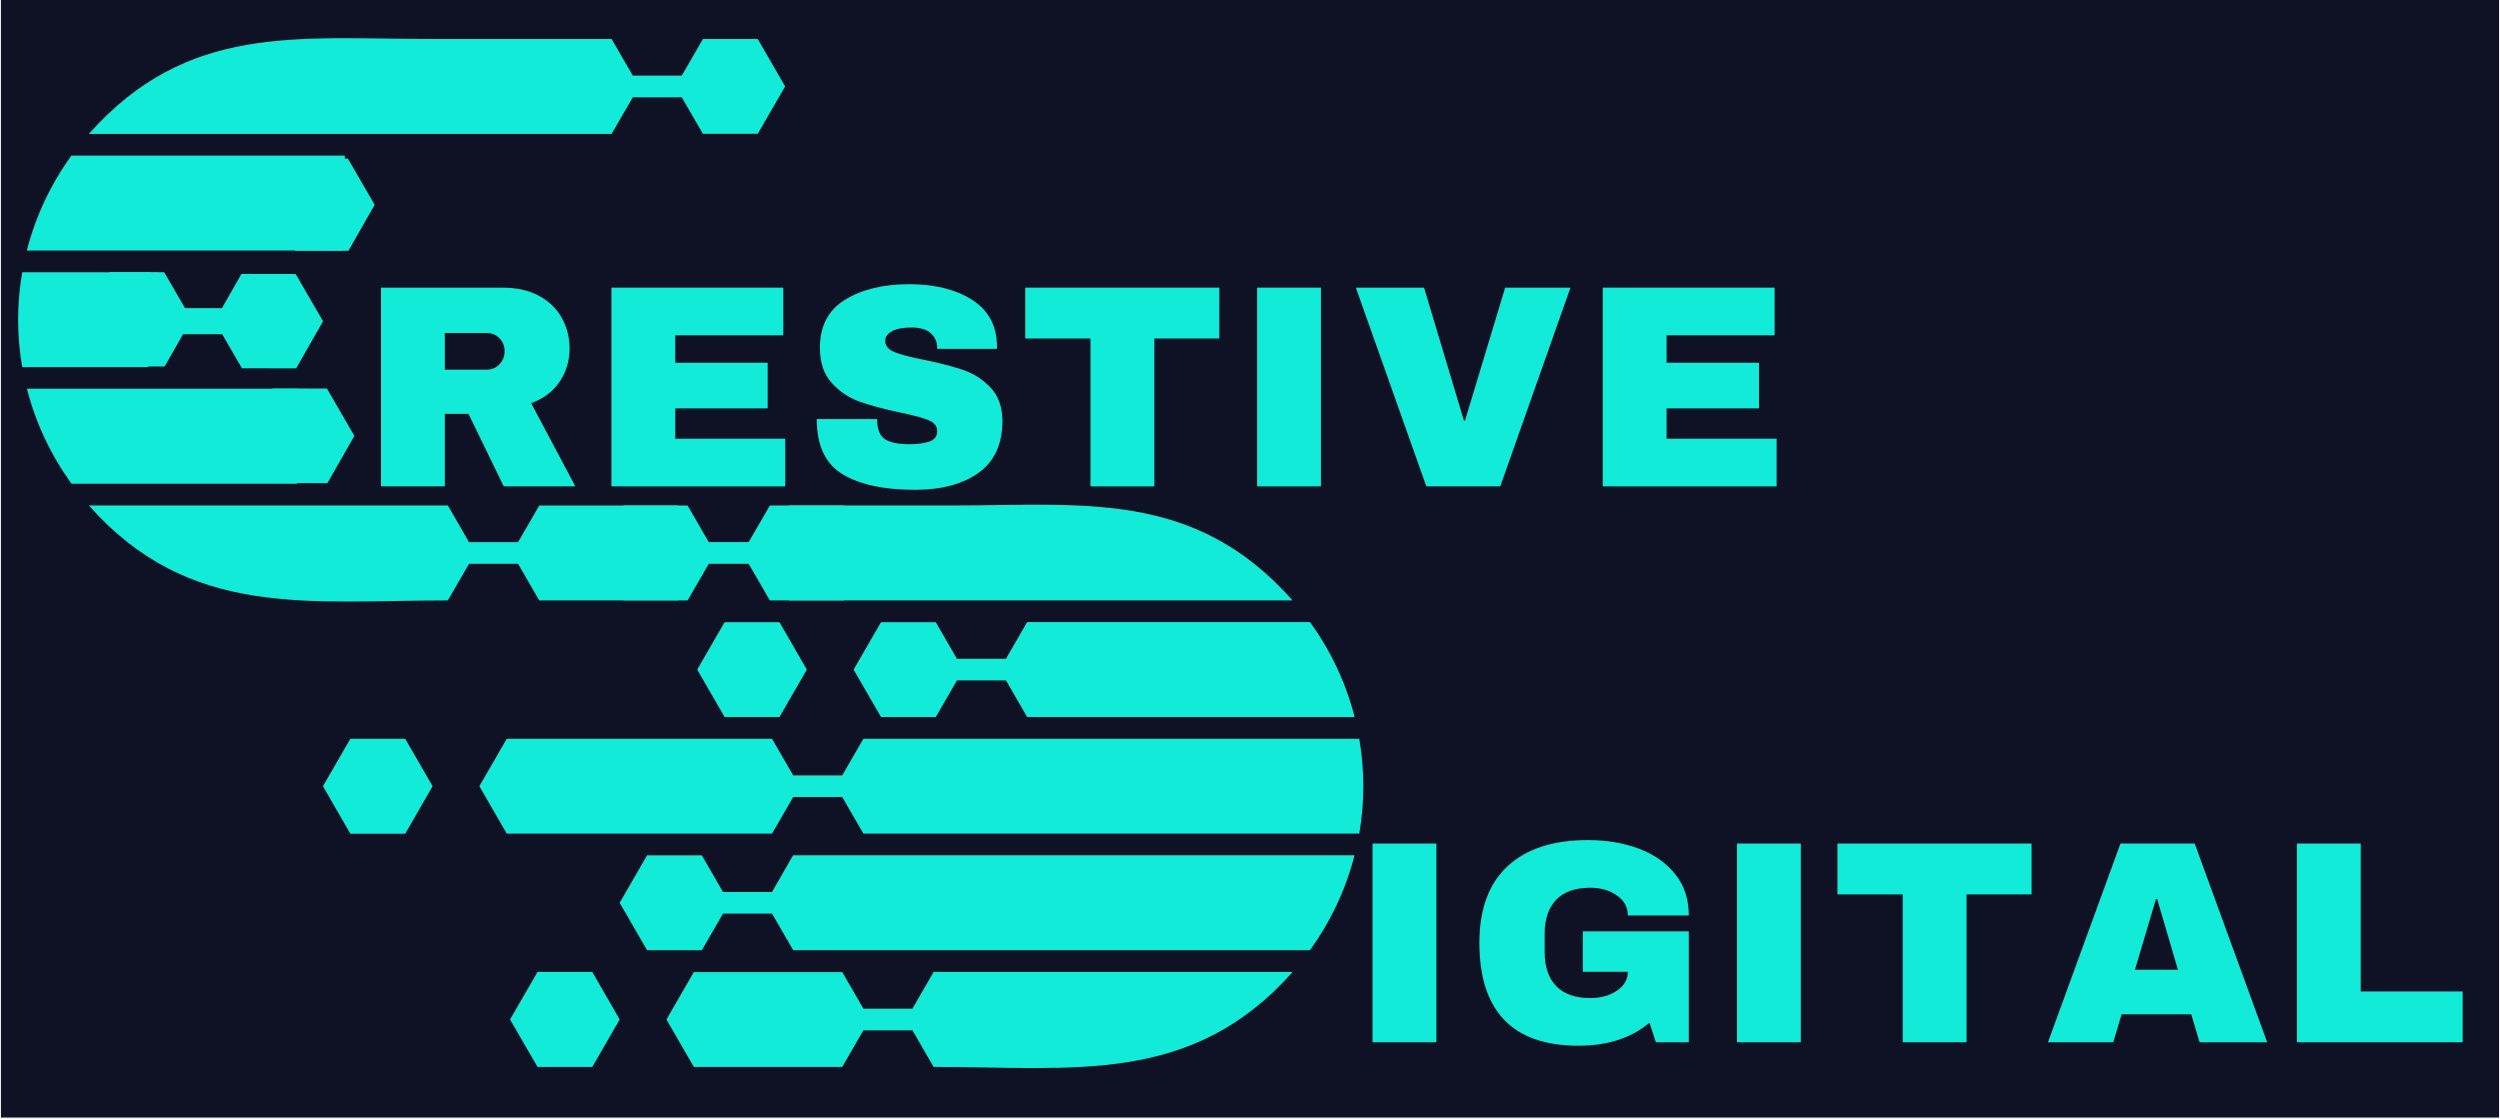
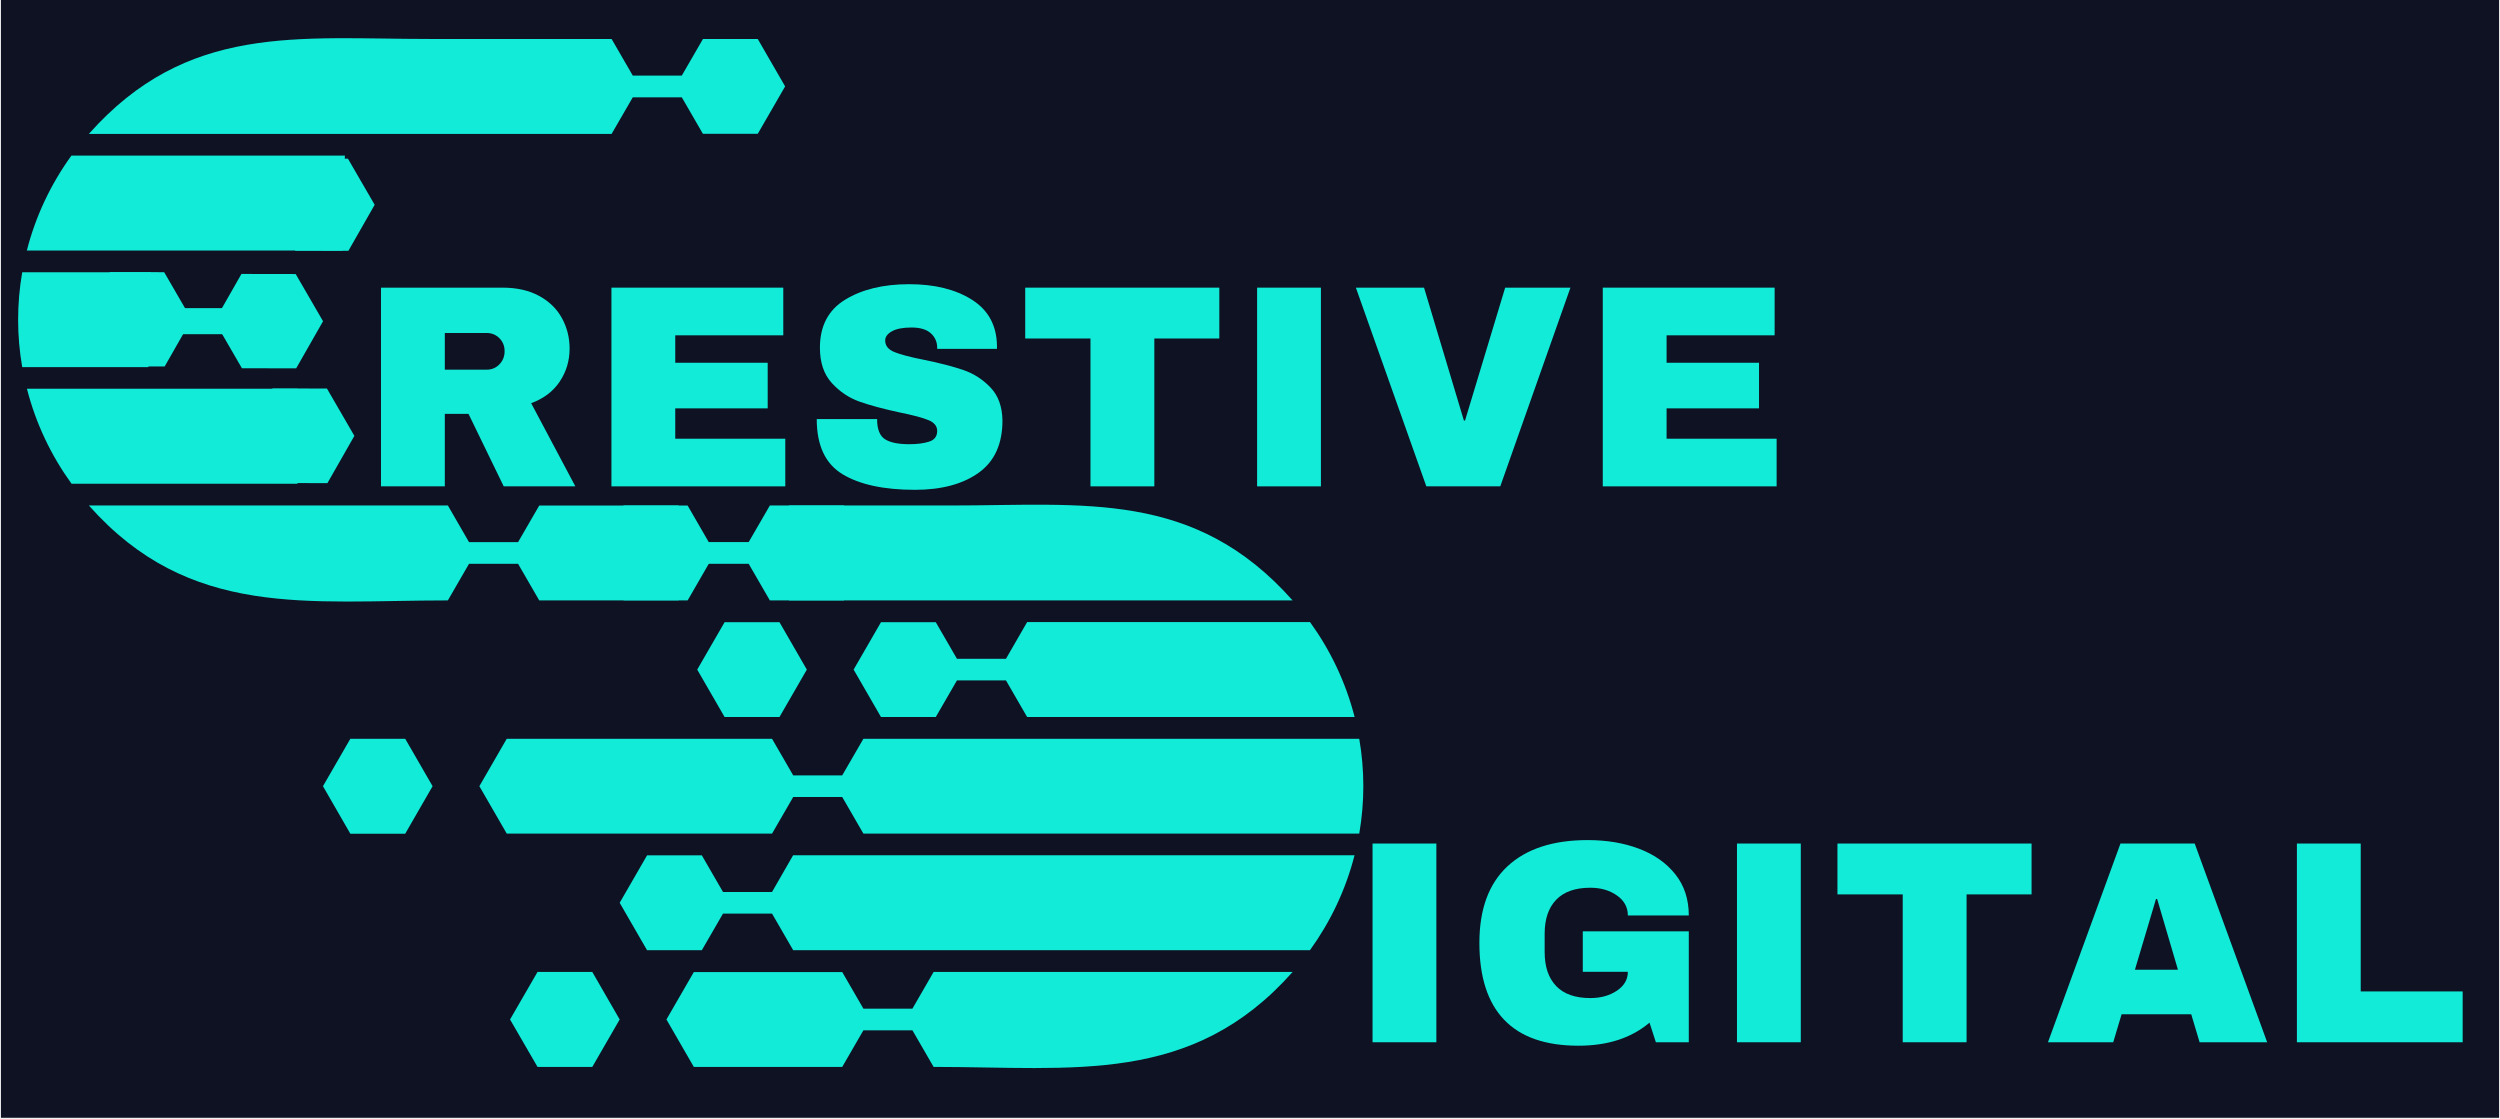
<svg xmlns="http://www.w3.org/2000/svg" width="1900" zoomAndPan="magnify" viewBox="0 0 1425 637.5" height="850" preserveAspectRatio="xMidYMid meet" version="1.0">
  <defs>
    <g />
-     <clipPath id="f3dea76b7c">
+     <clipPath id="3c7d11cbf4">
      <path d="M 0.559 0 L 1424.441 0 L 1424.441 637 L 0.559 637 Z M 0.559 0 " clip-rule="nonzero" />
    </clipPath>
-     <clipPath id="1bf72bdf61">
+     <clipPath id="48f2e17776">
+       <path d="M 0.559 0 L 1424.441 0 L 1424.441 637 L 0.559 637 Z M 0.559 0 " clip-rule="nonzero" />
+     </clipPath>
+     <clipPath id="d7c6e7d6cb">
+       <rect x="0" width="1425" y="0" height="637" />
+     </clipPath>
+     <clipPath id="7c38c7c7f4">
      <path d="M 9.555 21 L 603.09 21 L 603.09 344 L 9.555 344 Z M 9.555 21 " clip-rule="nonzero" />
    </clipPath>
-     <clipPath id="9e3c773af6">
+     <clipPath id="2cde4a7a62">
      <path d="M 41 0.102 L 439 0.102 L 439 56 L 41 56 Z M 41 0.102 " clip-rule="nonzero" />
    </clipPath>
-     <clipPath id="4b16028548">
+     <clipPath id="b14a483273">
      <path d="M 531 134 L 594.09 134 L 594.09 189 L 531 189 Z M 531 134 " clip-rule="nonzero" />
    </clipPath>
-     <clipPath id="267f7d3452">
+     <clipPath id="cfff3af654">
      <rect x="0" width="595" y="0" height="323" />
    </clipPath>
-     <clipPath id="6dae35d6b5">
+     <clipPath id="76c96508f8">
      <path d="M 273 421 L 777.621 421 L 777.621 476 L 273 476 Z M 273 421 " clip-rule="nonzero" />
    </clipPath>
-     <clipPath id="9ad0e24760">
+     <clipPath id="83d1a0cd41">
      <path d="M 184.09 421 L 247 421 L 247 476 L 184.09 476 Z M 184.09 421 " clip-rule="nonzero" />
    </clipPath>
-     <clipPath id="3ec19d26d1">
+     <clipPath id="4818bc8945">
      <path d="M 194.645 77.305 L 454.691 77.305 L 454.691 148.5 L 194.645 148.5 Z M 194.645 77.305 " clip-rule="nonzero" />
    </clipPath>
-     <clipPath id="9052dac5f5">
+     <clipPath id="4f89347e2a">
      <path d="M 169.555 152.895 L 652.043 152.895 L 652.043 285.621 L 169.555 285.621 Z M 169.555 152.895 " clip-rule="nonzero" />
    </clipPath>
-     <clipPath id="7117dd13d1">
+     <clipPath id="c2370636ae">
      <path d="M 0.555 0.895 L 483.043 0.895 L 483.043 133.621 L 0.555 133.621 Z M 0.555 0.895 " clip-rule="nonzero" />
    </clipPath>
-     <clipPath id="ff62b70704">
+     <clipPath id="3e5c124533">
      <rect x="0" width="484" y="0" height="134" />
    </clipPath>
-     <clipPath id="32a3d0b510">
+     <clipPath id="d6e1b64013">
      <path d="M 84.066 150.262 L 324.629 150.262 L 324.629 216 L 84.066 216 Z M 84.066 150.262 " clip-rule="nonzero" />
    </clipPath>
-     <clipPath id="5cdeedd559">
+     <clipPath id="e275e87e1c">
      <path d="M 139 221 L 202 221 L 202 276 L 139 276 Z M 139 221 " clip-rule="nonzero" />
    </clipPath>
-     <clipPath id="44dd53ece0">
+     <clipPath id="6f1970c568">
      <path d="M 132.148 234.859 L 178.531 207.969 L 209.832 261.961 L 163.449 288.848 Z M 132.148 234.859 " clip-rule="nonzero" />
    </clipPath>
-     <clipPath id="4356b212ea">
+     <clipPath id="564f3deead">
      <path d="M 155.34 221.414 L 186.352 221.461 L 201.996 248.445 L 186.629 275.383 L 155.617 275.336 L 139.973 248.352 Z M 155.34 221.414 " clip-rule="nonzero" />
    </clipPath>
-     <clipPath id="2a3816c941">
+     <clipPath id="edcedd3510">
      <path d="M 0.891 0.348 L 63 0.348 L 63 54.543 L 0.891 54.543 Z M 0.891 0.348 " clip-rule="nonzero" />
    </clipPath>
-     <clipPath id="4cbd44772e">
+     <clipPath id="a13be0ea7d">
      <path d="M -6.852 13.859 L 39.531 -13.031 L 70.832 40.961 L 24.449 67.848 Z M -6.852 13.859 " clip-rule="nonzero" />
    </clipPath>
-     <clipPath id="afc9a08f6a">
+     <clipPath id="4ed10acb6d">
      <path d="M 16.34 0.414 L 47.352 0.461 L 62.996 27.445 L 47.629 54.383 L 16.617 54.336 L 0.973 27.352 Z M 16.34 0.414 " clip-rule="nonzero" />
    </clipPath>
-     <clipPath id="d5bca96104">
+     <clipPath id="74721cf809">
      <rect x="0" width="63" y="0" height="55" />
    </clipPath>
-     <clipPath id="31b8f7156b">
+     <clipPath id="7ce5cd4908">
      <rect x="0" width="824" y="0" height="182" />
    </clipPath>
-     <clipPath id="c3aad93760">
+     <clipPath id="0612541b59">
      <path d="M 47 155 L 110 155 L 110 209 L 47 209 Z M 47 155 " clip-rule="nonzero" />
    </clipPath>
-     <clipPath id="aa3ab773a7">
+     <clipPath id="c87bcd0768">
      <path d="M 39.543 168.496 L 85.781 141.691 L 116.984 195.512 L 70.746 222.32 Z M 39.543 168.496 " clip-rule="nonzero" />
    </clipPath>
-     <clipPath id="e6eb9362a3">
+     <clipPath id="262d5ac25d">
      <path d="M 62.664 155.094 L 93.578 155.141 L 109.176 182.043 L 93.855 208.895 L 62.938 208.848 L 47.344 181.945 Z M 62.664 155.094 " clip-rule="nonzero" />
    </clipPath>
-     <clipPath id="da2d1f8dd2">
+     <clipPath id="9878fe6b38">
      <path d="M 0.32 0 L 62.191 0 L 62.191 54 L 0.32 54 Z M 0.32 0 " clip-rule="nonzero" />
    </clipPath>
-     <clipPath id="afcaefe7d1">
+     <clipPath id="5b4c08e17c">
      <path d="M -7.457 13.496 L 38.781 -13.309 L 69.984 40.512 L 23.746 67.32 Z M -7.457 13.496 " clip-rule="nonzero" />
    </clipPath>
-     <clipPath id="aa5392216e">
+     <clipPath id="fea2ac82f0">
      <path d="M 15.664 0.094 L 46.578 0.141 L 62.176 27.043 L 46.855 53.895 L 15.938 53.848 L 0.344 26.945 Z M 15.664 0.094 " clip-rule="nonzero" />
    </clipPath>
-     <clipPath id="15fdea3317">
+     <clipPath id="3eb62ac560">
      <rect x="0" width="63" y="0" height="54" />
    </clipPath>
-     <clipPath id="0679412542">
+     <clipPath id="cbf1d9d0e1">
      <path d="M 153 90 L 214 90 L 214 143 L 153 143 Z M 153 90 " clip-rule="nonzero" />
    </clipPath>
-     <clipPath id="d6090f73ed">
+     <clipPath id="d1809596a5">
      <path d="M 145.535 103.492 L 190.707 77.305 L 221.191 129.887 L 176.02 156.074 Z M 145.535 103.492 " clip-rule="nonzero" />
    </clipPath>
-     <clipPath id="394ff8f7ef">
+     <clipPath id="46ae5b6931">
      <path d="M 168.121 90.398 L 198.324 90.445 L 213.562 116.727 L 198.594 142.961 L 168.391 142.914 L 153.152 116.633 Z M 168.121 90.398 " clip-rule="nonzero" />
    </clipPath>
-     <clipPath id="c0cf9175ef">
+     <clipPath id="a451526362">
      <path d="M 0.078 0.168 L 60.75 0.168 L 60.75 53 L 0.078 53 Z M 0.078 0.168 " clip-rule="nonzero" />
    </clipPath>
-     <clipPath id="f43414bc07">
+     <clipPath id="c002df4acc">
      <path d="M -7.465 13.492 L 37.707 -12.695 L 68.191 39.887 L 23.02 66.074 Z M -7.465 13.492 " clip-rule="nonzero" />
    </clipPath>
-     <clipPath id="acf60d03bd">
+     <clipPath id="f6725f5b41">
      <path d="M 15.121 0.398 L 45.324 0.445 L 60.562 26.727 L 45.594 52.961 L 15.391 52.914 L 0.152 26.633 Z M 15.121 0.398 " clip-rule="nonzero" />
    </clipPath>
-     <clipPath id="674db4b267">
+     <clipPath id="5dccc08778">
      <rect x="0" width="61" y="0" height="53" />
    </clipPath>
-     <clipPath id="63f72e2aaa">
+     <clipPath id="0b7fa71078">
      <path d="M 122 156 L 185 156 L 185 210 L 122 210 Z M 122 156 " clip-rule="nonzero" />
    </clipPath>
-     <clipPath id="0047b49fa2">
+     <clipPath id="8f88c8c05e">
      <path d="M 114.504 169.555 L 160.742 142.75 L 191.945 196.574 L 145.707 223.379 Z M 114.504 169.555 " clip-rule="nonzero" />
    </clipPath>
-     <clipPath id="54db91c7a4">
+     <clipPath id="51e99ae5e8">
      <path d="M 137.625 156.152 L 168.539 156.203 L 184.137 183.102 L 168.816 209.957 L 137.898 209.906 L 122.305 183.008 Z M 137.625 156.152 " clip-rule="nonzero" />
    </clipPath>
-     <clipPath id="718ce0f306">
+     <clipPath id="74ef040ecd">
      <path d="M 0.145 0.117 L 62.254 0.117 L 62.254 54 L 0.145 54 Z M 0.145 0.117 " clip-rule="nonzero" />
    </clipPath>
-     <clipPath id="4d94d8ef9d">
+     <clipPath id="7cf6b26421">
      <path d="M -7.496 13.555 L 38.742 -13.25 L 69.945 40.574 L 23.707 67.379 Z M -7.496 13.555 " clip-rule="nonzero" />
    </clipPath>
-     <clipPath id="848d46f162">
+     <clipPath id="dae6ae629f">
      <path d="M 15.625 0.152 L 46.539 0.203 L 62.137 27.102 L 46.816 53.957 L 15.898 53.906 L 0.305 27.008 Z M 15.625 0.152 " clip-rule="nonzero" />
    </clipPath>
-     <clipPath id="81affeb5ea">
+     <clipPath id="cb6b71f82c">
      <rect x="0" width="63" y="0" height="54" />
    </clipPath>
-     <clipPath id="81281436d4">
+     <clipPath id="f631f41b52">
      <path d="M 100.062 175.633 L 153.219 175.633 L 153.219 190.477 L 100.062 190.477 Z M 100.062 175.633 " clip-rule="nonzero" />
    </clipPath>
-     <clipPath id="d7083d470b">
+     <clipPath id="df4bbeff7a">
      <path d="M 0.062 0.633 L 53.219 0.633 L 53.219 15.477 L 0.062 15.477 Z M 0.062 0.633 " clip-rule="nonzero" />
    </clipPath>
-     <clipPath id="46d66c159b">
+     <clipPath id="3c5cd8677e">
      <rect x="0" width="54" y="0" height="16" />
    </clipPath>
-     <clipPath id="a14ed5669d">
+     <clipPath id="8fb8949b01">
      <rect x="0" width="646" y="0" height="182" />
    </clipPath>
  </defs>
-   <g clip-path="url(#f3dea76b7c)">
+   <g clip-path="url(#3c7d11cbf4)">
    <path fill="#ffffff" d="M 0.559 0 L 1424.441 0 L 1424.441 637 L 0.559 637 Z M 0.559 0 " fill-opacity="1" fill-rule="nonzero" />
-     <path fill="#0e1224" d="M 0.559 0 L 1424.441 0 L 1424.441 637 L 0.559 637 Z M 0.559 0 " fill-opacity="1" fill-rule="nonzero" />
-   </g>
-   <g clip-path="url(#1bf72bdf61)">
+     <path fill="#0f1223" d="M 0.559 0 L 1424.441 0 L 1424.441 637 L 0.559 637 Z M 0.559 0 " fill-opacity="1" fill-rule="nonzero" />
+     <g transform="matrix(1, 0, 0, 1, 0.000000000000000111, 0)">
+       <g clip-path="url(#d7c6e7d6cb)">
+         <g clip-path="url(#48f2e17776)">
+           <rect x="-313.5" width="2052" fill="#0f1223" height="918" y="-140.25" fill-opacity="1" />
+         </g>
+       </g>
+     </g>
+   </g>
+   <g clip-path="url(#7c38c7c7f4)">
    <g transform="matrix(1, 0, 0, 1, 9, 21)">
-       <g clip-path="url(#267f7d3452)">
+       <g clip-path="url(#cfff3af654)">
        <path fill="#11ebd8" d="M 3.664 134.188 L 286.293 134.188 L 298.363 155.055 L 326.309 155.055 L 338.379 134.188 C 348.785 134.188 479.18 134.188 489.586 134.188 L 505.195 161.223 L 489.586 188.258 C 479.18 188.258 348.785 188.258 338.379 188.258 L 326.309 167.391 L 298.363 167.391 L 286.293 188.258 L 3.664 188.258 C 0.555 170.395 0.555 152.105 3.664 134.188 Z M 3.664 134.188 " fill-opacity="1" fill-rule="nonzero" />
-         <g clip-path="url(#9e3c773af6)">
+         <g clip-path="url(#2cde4a7a62)">
          <path fill="#11ebd8" d="M 391.695 55.34 L 379.625 34.473 L 351.68 34.473 L 339.609 55.34 L 41.641 55.34 C 97.641 -7.797 160.453 1.215 236.195 1.215 L 339.609 1.215 L 351.68 22.082 L 379.625 22.082 L 391.695 1.215 L 422.914 1.215 L 438.523 28.25 L 422.914 55.285 L 391.695 55.285 Z M 391.695 55.34 " fill-opacity="1" fill-rule="nonzero" />
        </g>
        <path fill="#11ebd8" d="M 205.027 88.594 L 232.977 88.594 L 245.043 67.73 L 276.262 67.73 L 291.871 94.766 L 276.262 121.797 L 245.043 121.797 L 232.977 100.934 L 205.027 100.934 L 192.961 121.797 L 6.293 121.797 C 11.336 102.059 20.078 83.77 31.719 67.676 L 192.961 67.676 Z M 205.027 88.594 " fill-opacity="1" fill-rule="nonzero" />
-         <g clip-path="url(#4b16028548)">
+         <g clip-path="url(#b14a483273)">
          <path fill="#11ebd8" d="M 578.738 134.188 L 594.348 161.223 L 578.738 188.312 L 547.465 188.312 L 531.855 161.223 L 547.465 134.188 Z M 578.738 134.188 " fill-opacity="1" fill-rule="nonzero" />
        </g>
        <path fill="#11ebd8" d="M 381.02 94.766 L 365.41 121.797 L 334.141 121.797 L 318.531 94.766 L 334.141 67.73 L 365.41 67.73 Z M 381.02 94.766 " fill-opacity="1" fill-rule="nonzero" />
        <path fill="#11ebd8" d="M 472.047 267.109 L 487.711 294.195 L 472.047 321.23 L 440.828 321.23 L 425.219 294.195 L 440.828 267.109 Z M 472.047 267.109 " fill-opacity="1" fill-rule="nonzero" />
        <path fill="#11ebd8" d="M 338.379 221.516 L 366.324 221.516 L 378.391 200.648 L 409.609 200.648 L 425.219 227.684 L 409.609 254.719 L 378.391 254.719 L 366.324 233.852 L 338.379 233.852 L 326.309 254.719 L 31.773 254.719 C 20.133 238.625 11.391 220.336 6.348 200.594 C 104.133 200.594 228.578 200.594 326.363 200.594 Z M 338.379 221.516 " fill-opacity="1" fill-rule="nonzero" />
        <path fill="#11ebd8" d="M 258.348 288.027 L 286.293 288.027 L 298.363 267.164 C 326.523 267.164 354.738 267.164 382.953 267.164 L 398.562 294.195 L 382.953 321.23 C 354.738 321.23 326.578 321.23 298.363 321.23 L 286.293 300.363 L 258.348 300.363 L 246.277 321.23 C 166.301 321.23 99.09 331.906 41.641 267.109 L 246.277 267.109 Z M 258.348 288.027 " fill-opacity="1" fill-rule="nonzero" />
      </g>
    </g>
  </g>
-   <g clip-path="url(#6dae35d6b5)">
+   <g clip-path="url(#76c96508f8)">
    <path fill="#11ebd8" d="M 774.77 421.098 L 492.141 421.098 L 480.07 441.961 L 452.125 441.961 L 440.059 421.098 C 429.652 421.098 299.254 421.098 288.848 421.098 L 273.238 448.129 L 288.848 475.164 C 299.254 475.164 429.652 475.164 440.059 475.164 L 452.125 454.301 L 480.07 454.301 L 492.141 475.164 L 774.77 475.164 C 777.879 457.305 777.879 439.012 774.77 421.098 Z M 774.77 421.098 " fill-opacity="1" fill-rule="nonzero" />
  </g>
  <path fill="#11ebd8" d="M 386.738 342.246 L 398.809 321.379 L 426.754 321.379 L 438.824 342.246 L 736.793 342.246 C 680.793 279.113 617.98 288.125 542.242 288.125 L 438.824 288.125 L 426.754 308.988 L 398.809 308.988 L 386.738 288.125 L 355.52 288.125 L 339.91 315.156 L 355.52 342.191 L 386.738 342.191 Z M 386.738 342.246 " fill-opacity="1" fill-rule="nonzero" />
  <path fill="#11ebd8" d="M 573.406 375.504 L 545.461 375.504 L 533.391 354.637 L 502.172 354.637 L 486.562 381.672 L 502.172 408.707 L 533.391 408.707 L 545.461 387.84 L 573.406 387.84 L 585.473 408.707 L 772.141 408.707 C 767.098 388.965 758.355 370.676 746.715 354.582 L 585.473 354.582 Z M 573.406 375.504 " fill-opacity="1" fill-rule="nonzero" />
-   <g clip-path="url(#9ad0e24760)">
+   <g clip-path="url(#83d1a0cd41)">
    <path fill="#11ebd8" d="M 199.695 421.098 L 184.09 448.129 L 199.695 475.219 L 230.969 475.219 L 246.578 448.129 L 230.969 421.098 Z M 199.695 421.098 " fill-opacity="1" fill-rule="nonzero" />
  </g>
  <path fill="#11ebd8" d="M 397.414 381.672 L 413.023 408.707 L 444.293 408.707 L 459.902 381.672 L 444.293 354.637 L 413.023 354.637 Z M 397.414 381.672 " fill-opacity="1" fill-rule="nonzero" />
  <path fill="#11ebd8" d="M 306.387 554.016 L 290.723 581.105 L 306.387 608.137 L 337.605 608.137 L 353.215 581.105 L 337.605 554.016 Z M 306.387 554.016 " fill-opacity="1" fill-rule="nonzero" />
  <path fill="#11ebd8" d="M 440.059 508.422 L 412.109 508.422 L 400.043 487.555 L 368.824 487.555 L 353.215 514.59 L 368.824 541.625 L 400.043 541.625 L 412.109 520.758 L 440.059 520.758 L 452.125 541.625 L 746.66 541.625 C 758.301 525.531 767.047 507.242 772.086 487.504 C 674.301 487.504 549.859 487.504 452.074 487.504 Z M 440.059 508.422 " fill-opacity="1" fill-rule="nonzero" />
  <path fill="#11ebd8" d="M 520.086 574.934 L 492.141 574.934 L 480.074 554.07 C 451.91 554.07 423.695 554.07 395.48 554.07 L 379.875 581.105 L 395.48 608.137 C 423.695 608.137 451.859 608.137 480.07 608.137 L 492.141 587.273 L 520.086 587.273 L 532.156 608.137 C 612.133 608.137 679.344 618.812 736.793 554.016 L 532.156 554.016 Z M 520.086 574.934 " fill-opacity="1" fill-rule="nonzero" />
-   <g clip-path="url(#3ec19d26d1)">
-     <path fill="#0e1224" d="M 196.793 80.973 L 454.523 77.305 L 452.691 147.391 L 194.961 148.207 Z M 196.793 80.973 " fill-opacity="1" fill-rule="nonzero" />
-   </g>
-   <g clip-path="url(#9052dac5f5)">
+   <g clip-path="url(#4818bc8945)">
+     <path fill="#0f1223" d="M 196.793 80.973 L 454.523 77.305 L 452.691 147.391 L 194.961 148.207 Z M 196.793 80.973 " fill-opacity="1" fill-rule="nonzero" />
+   </g>
+   <g clip-path="url(#4f89347e2a)">
    <g transform="matrix(1, 0, 0, 1, 169, 152)">
-       <g clip-path="url(#ff62b70704)">
-         <g clip-path="url(#7117dd13d1)">
-           <path fill="#0e1224" d="M 0.555 0.895 L 483.254 0.895 L 483.254 133.621 L 0.555 133.621 Z M 0.555 0.895 " fill-opacity="1" fill-rule="nonzero" />
-         </g>
-       </g>
-     </g>
-   </g>
-   <g clip-path="url(#32a3d0b510)">
-     <path fill="#0e1224" d="M 86.066 153.656 L 324.43 150.262 L 322.734 215.082 L 84.371 215.836 Z M 86.066 153.656 " fill-opacity="1" fill-rule="nonzero" />
-   </g>
-   <g clip-path="url(#5cdeedd559)">
-     <g clip-path="url(#44dd53ece0)">
-       <g clip-path="url(#4356b212ea)">
+       <g clip-path="url(#3e5c124533)">
+         <g clip-path="url(#c2370636ae)">
+           <path fill="#0f1223" d="M 0.555 0.895 L 483.254 0.895 L 483.254 133.621 L 0.555 133.621 Z M 0.555 0.895 " fill-opacity="1" fill-rule="nonzero" />
+         </g>
+       </g>
+     </g>
+   </g>
+   <g clip-path="url(#d6e1b64013)">
+     <path fill="#0f1223" d="M 86.066 153.656 L 324.43 150.262 L 322.734 215.082 L 84.371 215.836 Z M 86.066 153.656 " fill-opacity="1" fill-rule="nonzero" />
+   </g>
+   <g clip-path="url(#e275e87e1c)">
+     <g clip-path="url(#6f1970c568)">
+       <g clip-path="url(#564f3deead)">
        <g transform="matrix(1, 0, 0, 1, 139, 221)">
-           <g clip-path="url(#d5bca96104)">
-             <g clip-path="url(#2a3816c941)">
-               <g clip-path="url(#4cbd44772e)">
-                 <g clip-path="url(#afc9a08f6a)">
+           <g clip-path="url(#74721cf809)">
+             <g clip-path="url(#edcedd3510)">
+               <g clip-path="url(#a13be0ea7d)">
+                 <g clip-path="url(#4ed10acb6d)">
                  <path fill="#11ebd8" d="M -6.852 13.859 L 39.531 -13.031 L 70.832 40.961 L 24.449 67.848 Z M -6.852 13.859 " fill-opacity="1" fill-rule="nonzero" />
                </g>
              </g>
            </g>
          </g>
        </g>
      </g>
    </g>
  </g>
  <g transform="matrix(1, 0, 0, 1, 203, 131)">
-     <g clip-path="url(#31b8f7156b)">
+     <g clip-path="url(#7ce5cd4908)">
      <g fill="#11ebd8" fill-opacity="1">
        <g transform="translate(1.982848, 146.2264)">
          <g>
            <path d="M 119.688 -78.531 C 119.688 -71.613 117.816 -65.352 114.078 -59.75 C 110.348 -54.156 104.914 -50.039 97.781 -47.406 L 122.969 0 L 82.141 0 L 62.062 -41.328 L 48.562 -41.328 L 48.562 0 L 12.188 0 L 12.188 -113.266 L 81.484 -113.266 C 89.609 -113.266 96.551 -111.695 102.312 -108.562 C 108.07 -105.438 112.406 -101.211 115.312 -95.891 C 118.227 -90.566 119.688 -84.781 119.688 -78.531 Z M 82.641 -77.047 C 82.641 -80.004 81.648 -82.473 79.672 -84.453 C 77.703 -86.43 75.289 -87.422 72.438 -87.422 L 48.562 -87.422 L 48.562 -66.516 L 72.438 -66.516 C 75.289 -66.516 77.703 -67.523 79.672 -69.547 C 81.648 -71.578 82.641 -74.078 82.641 -77.047 Z M 82.641 -77.047 " />
          </g>
        </g>
      </g>
      <g fill="#11ebd8" fill-opacity="1">
        <g transform="translate(133.331, 146.2264)">
          <g>
            <path d="M 12.188 -113.266 L 110.141 -113.266 L 110.141 -86.094 L 48.562 -86.094 L 48.562 -70.453 L 101.25 -70.453 L 101.25 -44.453 L 48.562 -44.453 L 48.562 -27.156 L 111.281 -27.156 L 111.281 0 L 12.188 0 Z M 12.188 -113.266 " />
          </g>
        </g>
      </g>
      <g fill="#11ebd8" fill-opacity="1">
        <g transform="translate(255.4618, 146.2264)">
          <g>
            <path d="M 59.766 -115.234 C 74.242 -115.234 86.145 -112.297 95.469 -106.422 C 104.801 -100.555 109.582 -91.863 109.812 -80.344 L 109.812 -78.359 L 75.734 -78.359 L 75.734 -79.016 C 75.734 -82.305 74.523 -85.051 72.109 -87.25 C 69.691 -89.445 66.016 -90.547 61.078 -90.547 C 56.242 -90.547 52.535 -89.832 49.953 -88.406 C 47.379 -86.977 46.094 -85.223 46.094 -83.141 C 46.094 -80.172 47.848 -77.973 51.359 -76.547 C 54.867 -75.117 60.52 -73.641 68.312 -72.109 C 77.426 -70.242 84.914 -68.297 90.781 -66.266 C 96.656 -64.234 101.785 -60.91 106.172 -56.297 C 110.566 -51.691 112.82 -45.438 112.938 -37.531 C 112.938 -24.145 108.406 -14.211 99.344 -7.734 C 90.289 -1.266 78.191 1.969 63.047 1.969 C 45.379 1.969 31.633 -0.988 21.812 -6.906 C 11.988 -12.832 7.078 -23.316 7.078 -38.359 L 41.484 -38.359 C 41.484 -32.648 42.961 -28.832 45.922 -26.906 C 48.891 -24.988 53.504 -24.031 59.766 -24.031 C 64.367 -24.031 68.18 -24.523 71.203 -25.516 C 74.223 -26.504 75.734 -28.535 75.734 -31.609 C 75.734 -34.348 74.055 -36.406 70.703 -37.781 C 67.359 -39.156 61.898 -40.609 54.328 -42.141 C 45.109 -44.117 37.477 -46.176 31.438 -48.312 C 25.406 -50.457 20.141 -54 15.641 -58.938 C 11.141 -63.875 8.891 -70.566 8.891 -79.016 C 8.891 -91.422 13.691 -100.555 23.297 -106.422 C 32.898 -112.297 45.055 -115.234 59.766 -115.234 Z M 59.766 -115.234 " />
          </g>
        </g>
      </g>
      <g fill="#11ebd8" fill-opacity="1">
        <g transform="translate(377.5926, 146.2264)">
          <g>
            <path d="M 77.375 -84.281 L 77.375 0 L 40.984 0 L 40.984 -84.281 L 3.781 -84.281 L 3.781 -113.266 L 114.422 -113.266 L 114.422 -84.281 Z M 77.375 -84.281 " />
          </g>
        </g>
      </g>
      <g fill="#11ebd8" fill-opacity="1">
        <g transform="translate(499.7234, 146.2264)">
          <g>
            <path d="M 13.828 0 L 13.828 -113.266 L 50.203 -113.266 L 50.203 0 Z M 13.828 0 " />
          </g>
        </g>
      </g>
      <g fill="#11ebd8" fill-opacity="1">
        <g transform="translate(567.044, 146.2264)">
          <g>
            <path d="M 42.969 0 L 2.797 -113.266 L 41.656 -113.266 L 64.375 -37.531 L 65.031 -37.531 L 87.906 -113.266 L 125.109 -113.266 L 85.109 0 Z M 42.969 0 " />
          </g>
        </g>
      </g>
      <g fill="#11ebd8" fill-opacity="1">
        <g transform="translate(698.3922, 146.2264)">
          <g>
            <path d="M 12.188 -113.266 L 110.141 -113.266 L 110.141 -86.094 L 48.562 -86.094 L 48.562 -70.453 L 101.25 -70.453 L 101.25 -44.453 L 48.562 -44.453 L 48.562 -27.156 L 111.281 -27.156 L 111.281 0 L 12.188 0 Z M 12.188 -113.266 " />
          </g>
        </g>
      </g>
    </g>
  </g>
-   <g clip-path="url(#c3aad93760)">
-     <g clip-path="url(#aa3ab773a7)">
-       <g clip-path="url(#e6eb9362a3)">
+   <g clip-path="url(#0612541b59)">
+     <g clip-path="url(#c87bcd0768)">
+       <g clip-path="url(#262d5ac25d)">
        <g transform="matrix(1, 0, 0, 1, 47, 155)">
-           <g clip-path="url(#15fdea3317)">
-             <g clip-path="url(#da2d1f8dd2)">
-               <g clip-path="url(#afcaefe7d1)">
-                 <g clip-path="url(#aa5392216e)">
+           <g clip-path="url(#3eb62ac560)">
+             <g clip-path="url(#9878fe6b38)">
+               <g clip-path="url(#5b4c08e17c)">
+                 <g clip-path="url(#fea2ac82f0)">
                  <path fill="#11ebd8" d="M -7.457 13.496 L 38.781 -13.309 L 69.984 40.512 L 23.746 67.32 Z M -7.457 13.496 " fill-opacity="1" fill-rule="nonzero" />
                </g>
              </g>
            </g>
          </g>
        </g>
      </g>
    </g>
  </g>
-   <g clip-path="url(#0679412542)">
-     <g clip-path="url(#d6090f73ed)">
-       <g clip-path="url(#394ff8f7ef)">
+   <g clip-path="url(#cbf1d9d0e1)">
+     <g clip-path="url(#d1809596a5)">
+       <g clip-path="url(#46ae5b6931)">
        <g transform="matrix(1, 0, 0, 1, 153, 90)">
-           <g clip-path="url(#674db4b267)">
-             <g clip-path="url(#c0cf9175ef)">
-               <g clip-path="url(#f43414bc07)">
-                 <g clip-path="url(#acf60d03bd)">
+           <g clip-path="url(#5dccc08778)">
+             <g clip-path="url(#a451526362)">
+               <g clip-path="url(#c002df4acc)">
+                 <g clip-path="url(#f6725f5b41)">
                  <path fill="#11ebd8" d="M -7.465 13.492 L 37.707 -12.695 L 68.191 39.887 L 23.02 66.074 Z M -7.465 13.492 " fill-opacity="1" fill-rule="nonzero" />
                </g>
              </g>
            </g>
          </g>
        </g>
      </g>
    </g>
  </g>
-   <g clip-path="url(#63f72e2aaa)">
-     <g clip-path="url(#0047b49fa2)">
-       <g clip-path="url(#54db91c7a4)">
+   <g clip-path="url(#0b7fa71078)">
+     <g clip-path="url(#8f88c8c05e)">
+       <g clip-path="url(#51e99ae5e8)">
        <g transform="matrix(1, 0, 0, 1, 122, 156)">
-           <g clip-path="url(#81affeb5ea)">
-             <g clip-path="url(#718ce0f306)">
-               <g clip-path="url(#4d94d8ef9d)">
-                 <g clip-path="url(#848d46f162)">
+           <g clip-path="url(#cb6b71f82c)">
+             <g clip-path="url(#74ef040ecd)">
+               <g clip-path="url(#7cf6b26421)">
+                 <g clip-path="url(#dae6ae629f)">
                  <path fill="#11ebd8" d="M -7.496 13.555 L 38.742 -13.25 L 69.945 40.574 L 23.707 67.379 Z M -7.496 13.555 " fill-opacity="1" fill-rule="nonzero" />
                </g>
              </g>
            </g>
          </g>
        </g>
      </g>
    </g>
  </g>
-   <g clip-path="url(#81281436d4)">
+   <g clip-path="url(#f631f41b52)">
    <g transform="matrix(1, 0, 0, 1, 100, 175)">
-       <g clip-path="url(#46d66c159b)">
-         <g clip-path="url(#d7083d470b)">
+       <g clip-path="url(#3c5cd8677e)">
+         <g clip-path="url(#df4bbeff7a)">
          <path fill="#11ebd8" d="M 0.062 0.633 L 53.238 0.633 L 53.238 15.477 L 0.062 15.477 Z M 0.062 0.633 " fill-opacity="1" fill-rule="nonzero" />
        </g>
      </g>
    </g>
  </g>
  <g transform="matrix(1, 0, 0, 1, 767, 448)">
-     <g clip-path="url(#a14ed5669d)">
+     <g clip-path="url(#8fb8949b01)">
      <g fill="#11ebd8" fill-opacity="1">
        <g transform="translate(1.524746, 146.0857)">
          <g>
            <path d="M 13.828 0 L 13.828 -113.266 L 50.203 -113.266 L 50.203 0 Z M 13.828 0 " />
          </g>
        </g>
      </g>
      <g fill="#11ebd8" fill-opacity="1">
        <g transform="translate(68.84538, 146.0857)">
          <g>
            <path d="M 69.141 -115.234 C 80.004 -115.234 89.77 -113.586 98.438 -110.297 C 107.113 -107.004 114.004 -102.145 119.109 -95.719 C 124.211 -89.301 126.766 -81.484 126.766 -72.266 L 92.031 -72.266 C 92.031 -76.984 89.941 -80.797 85.766 -83.703 C 81.598 -86.617 76.551 -88.078 70.625 -88.078 C 62.062 -88.078 55.582 -85.797 51.188 -81.234 C 46.801 -76.68 44.609 -70.238 44.609 -61.906 L 44.609 -51.359 C 44.609 -43.016 46.801 -36.566 51.188 -32.016 C 55.582 -27.461 62.062 -25.188 70.625 -25.188 C 76.551 -25.188 81.598 -26.582 85.766 -29.375 C 89.941 -32.176 92.031 -35.773 92.031 -40.172 L 66.344 -40.172 L 66.344 -63.219 L 126.766 -63.219 L 126.766 0 L 108 0 L 104.375 -11.188 C 94.051 -2.414 80.551 1.969 63.875 1.969 C 45.102 1.969 31 -2.941 21.562 -12.766 C 12.125 -22.586 7.406 -37.207 7.406 -56.625 C 7.406 -75.832 12.754 -90.398 23.453 -100.328 C 34.16 -110.266 49.391 -115.234 69.141 -115.234 Z M 69.141 -115.234 " />
          </g>
        </g>
      </g>
      <g fill="#11ebd8" fill-opacity="1">
        <g transform="translate(209.2462, 146.0857)">
          <g>
            <path d="M 13.828 0 L 13.828 -113.266 L 50.203 -113.266 L 50.203 0 Z M 13.828 0 " />
          </g>
        </g>
      </g>
      <g fill="#11ebd8" fill-opacity="1">
        <g transform="translate(276.5669, 146.0857)">
          <g>
            <path d="M 77.375 -84.281 L 77.375 0 L 40.984 0 L 40.984 -84.281 L 3.781 -84.281 L 3.781 -113.266 L 114.422 -113.266 L 114.422 -84.281 Z M 77.375 -84.281 " />
          </g>
        </g>
      </g>
      <g fill="#11ebd8" fill-opacity="1">
        <g transform="translate(398.6977, 146.0857)">
          <g>
            <path d="M 88.078 0 L 83.297 -15.969 L 43.625 -15.969 L 38.844 0 L 1.641 0 L 42.969 -113.266 L 85.281 -113.266 L 126.594 0 Z M 51.203 -41.328 L 75.734 -41.328 L 63.875 -81.656 L 63.219 -81.656 Z M 51.203 -41.328 " />
          </g>
        </g>
      </g>
      <g fill="#11ebd8" fill-opacity="1">
        <g transform="translate(530.0458, 146.0857)">
          <g>
            <path d="M 12.188 -113.266 L 48.562 -113.266 L 48.562 -28.969 L 106.672 -28.969 L 106.672 0 L 12.188 0 Z M 12.188 -113.266 " />
          </g>
        </g>
      </g>
    </g>
  </g>
</svg>
